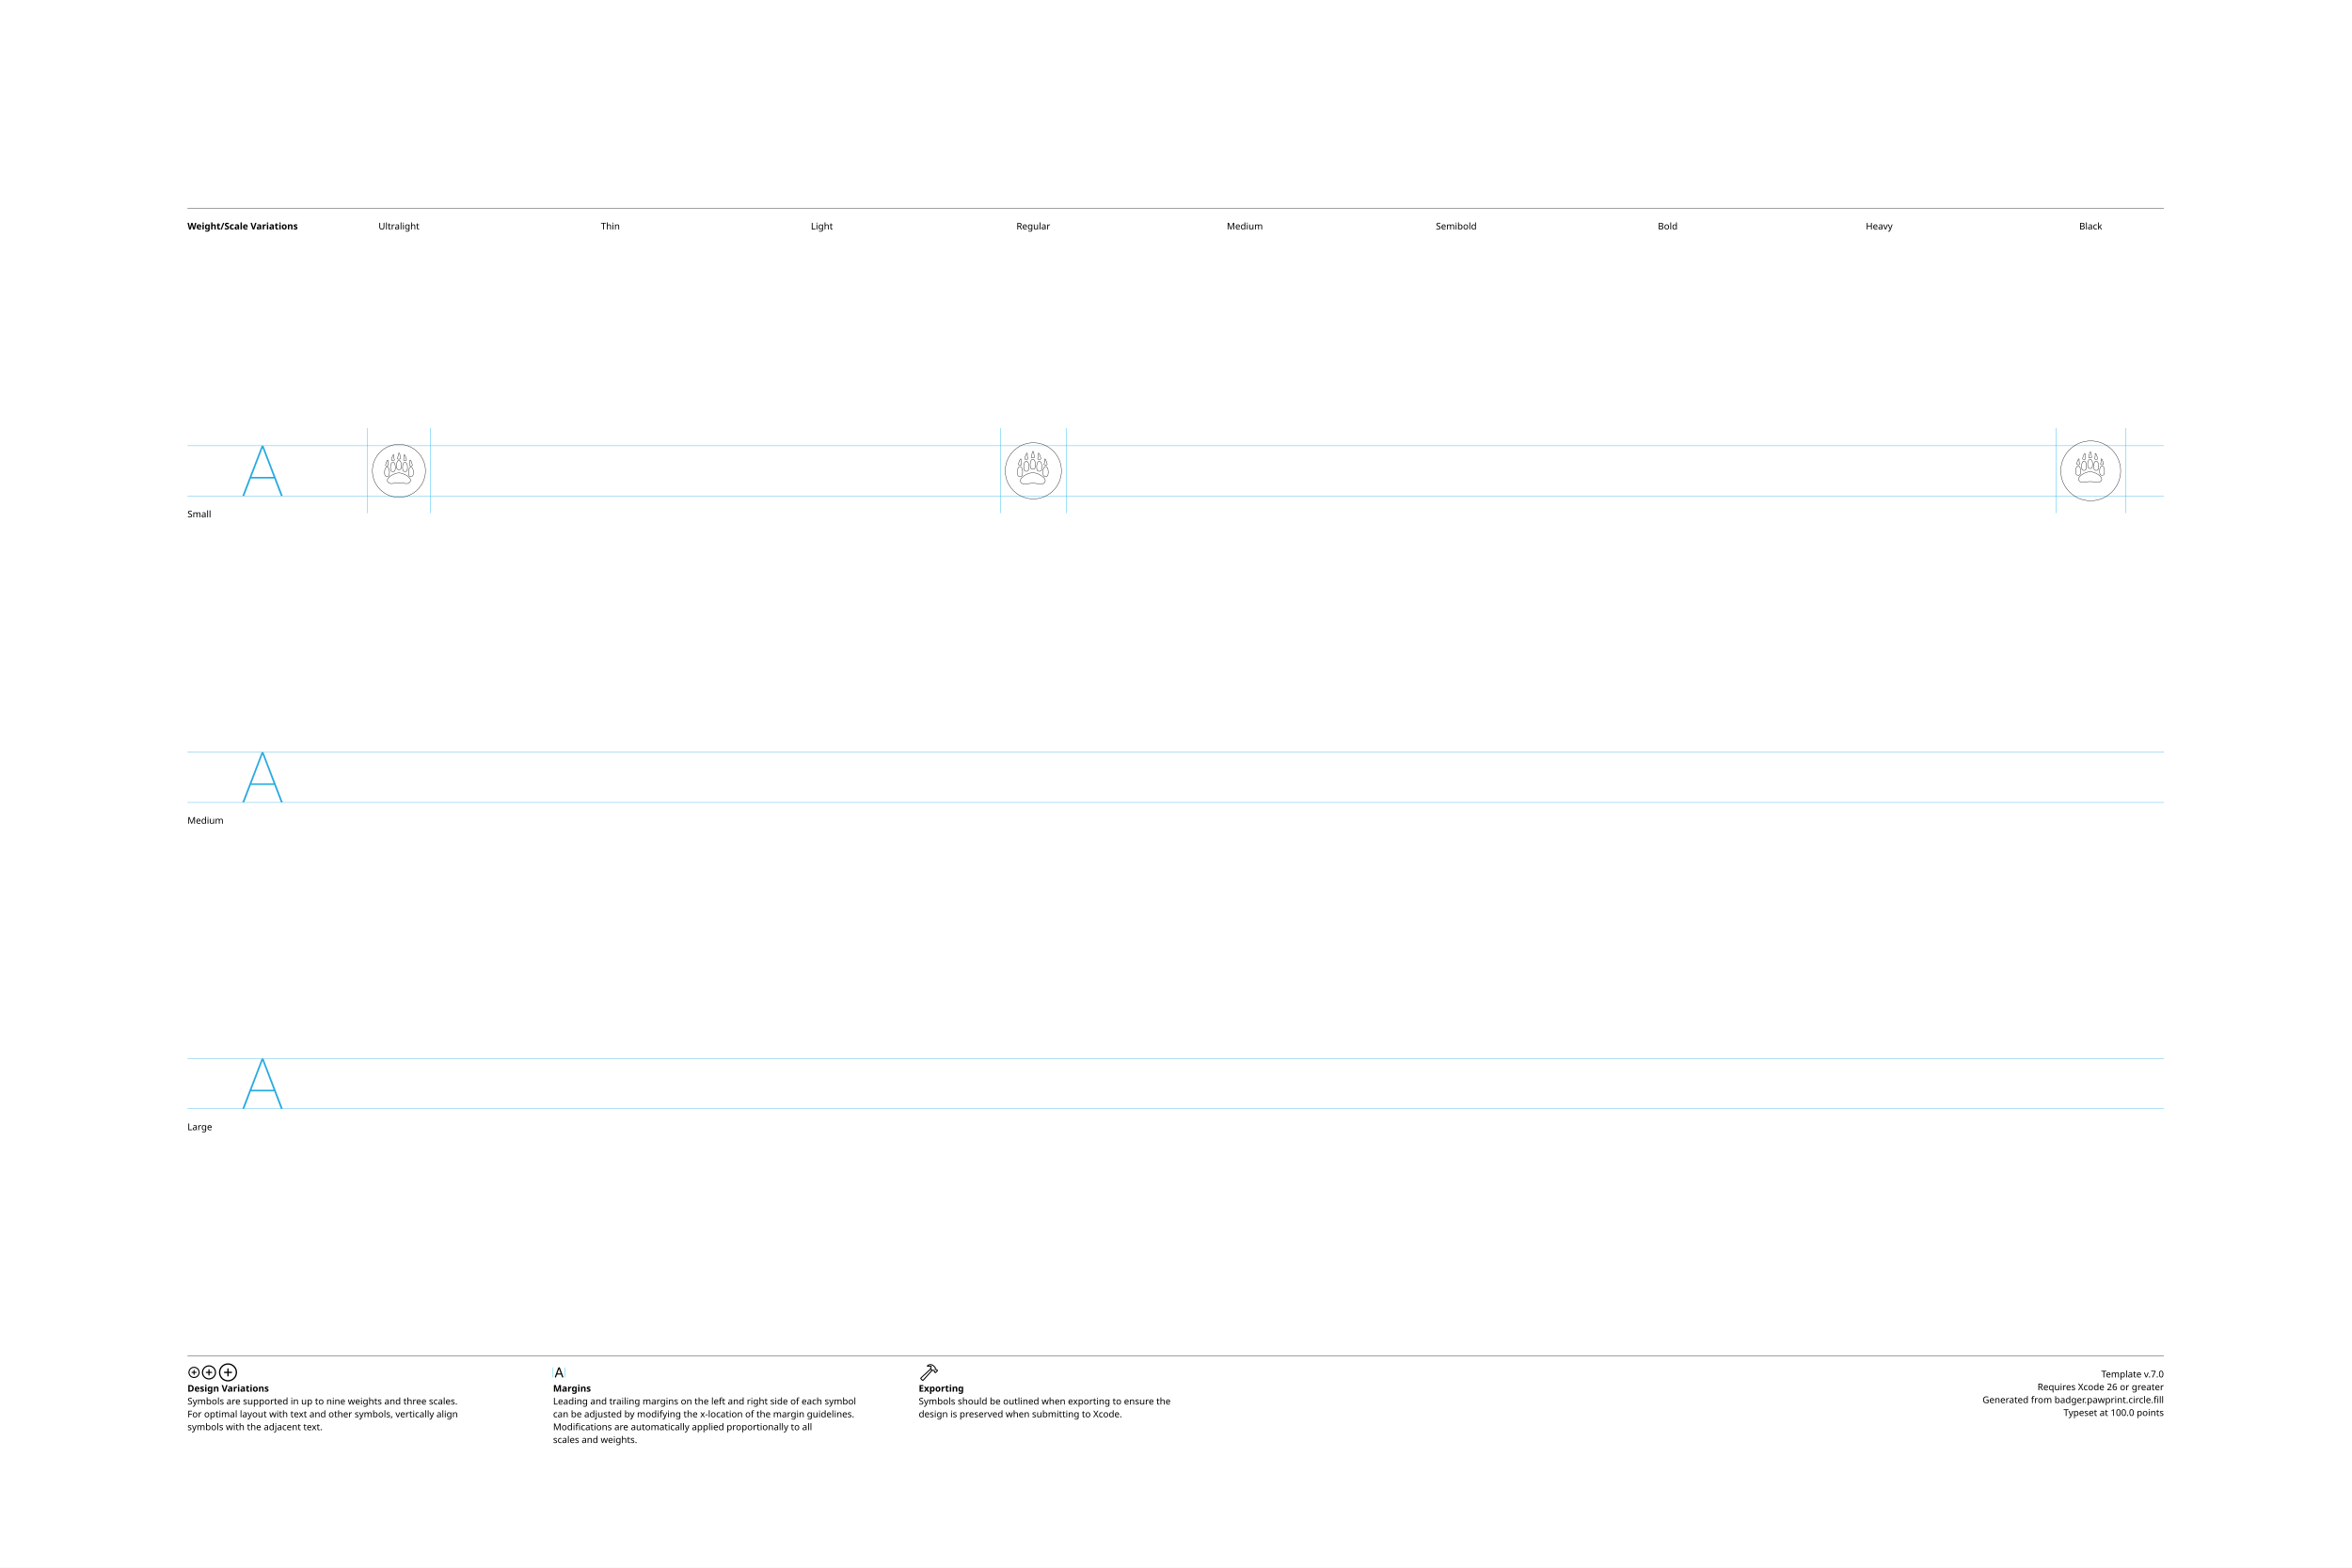
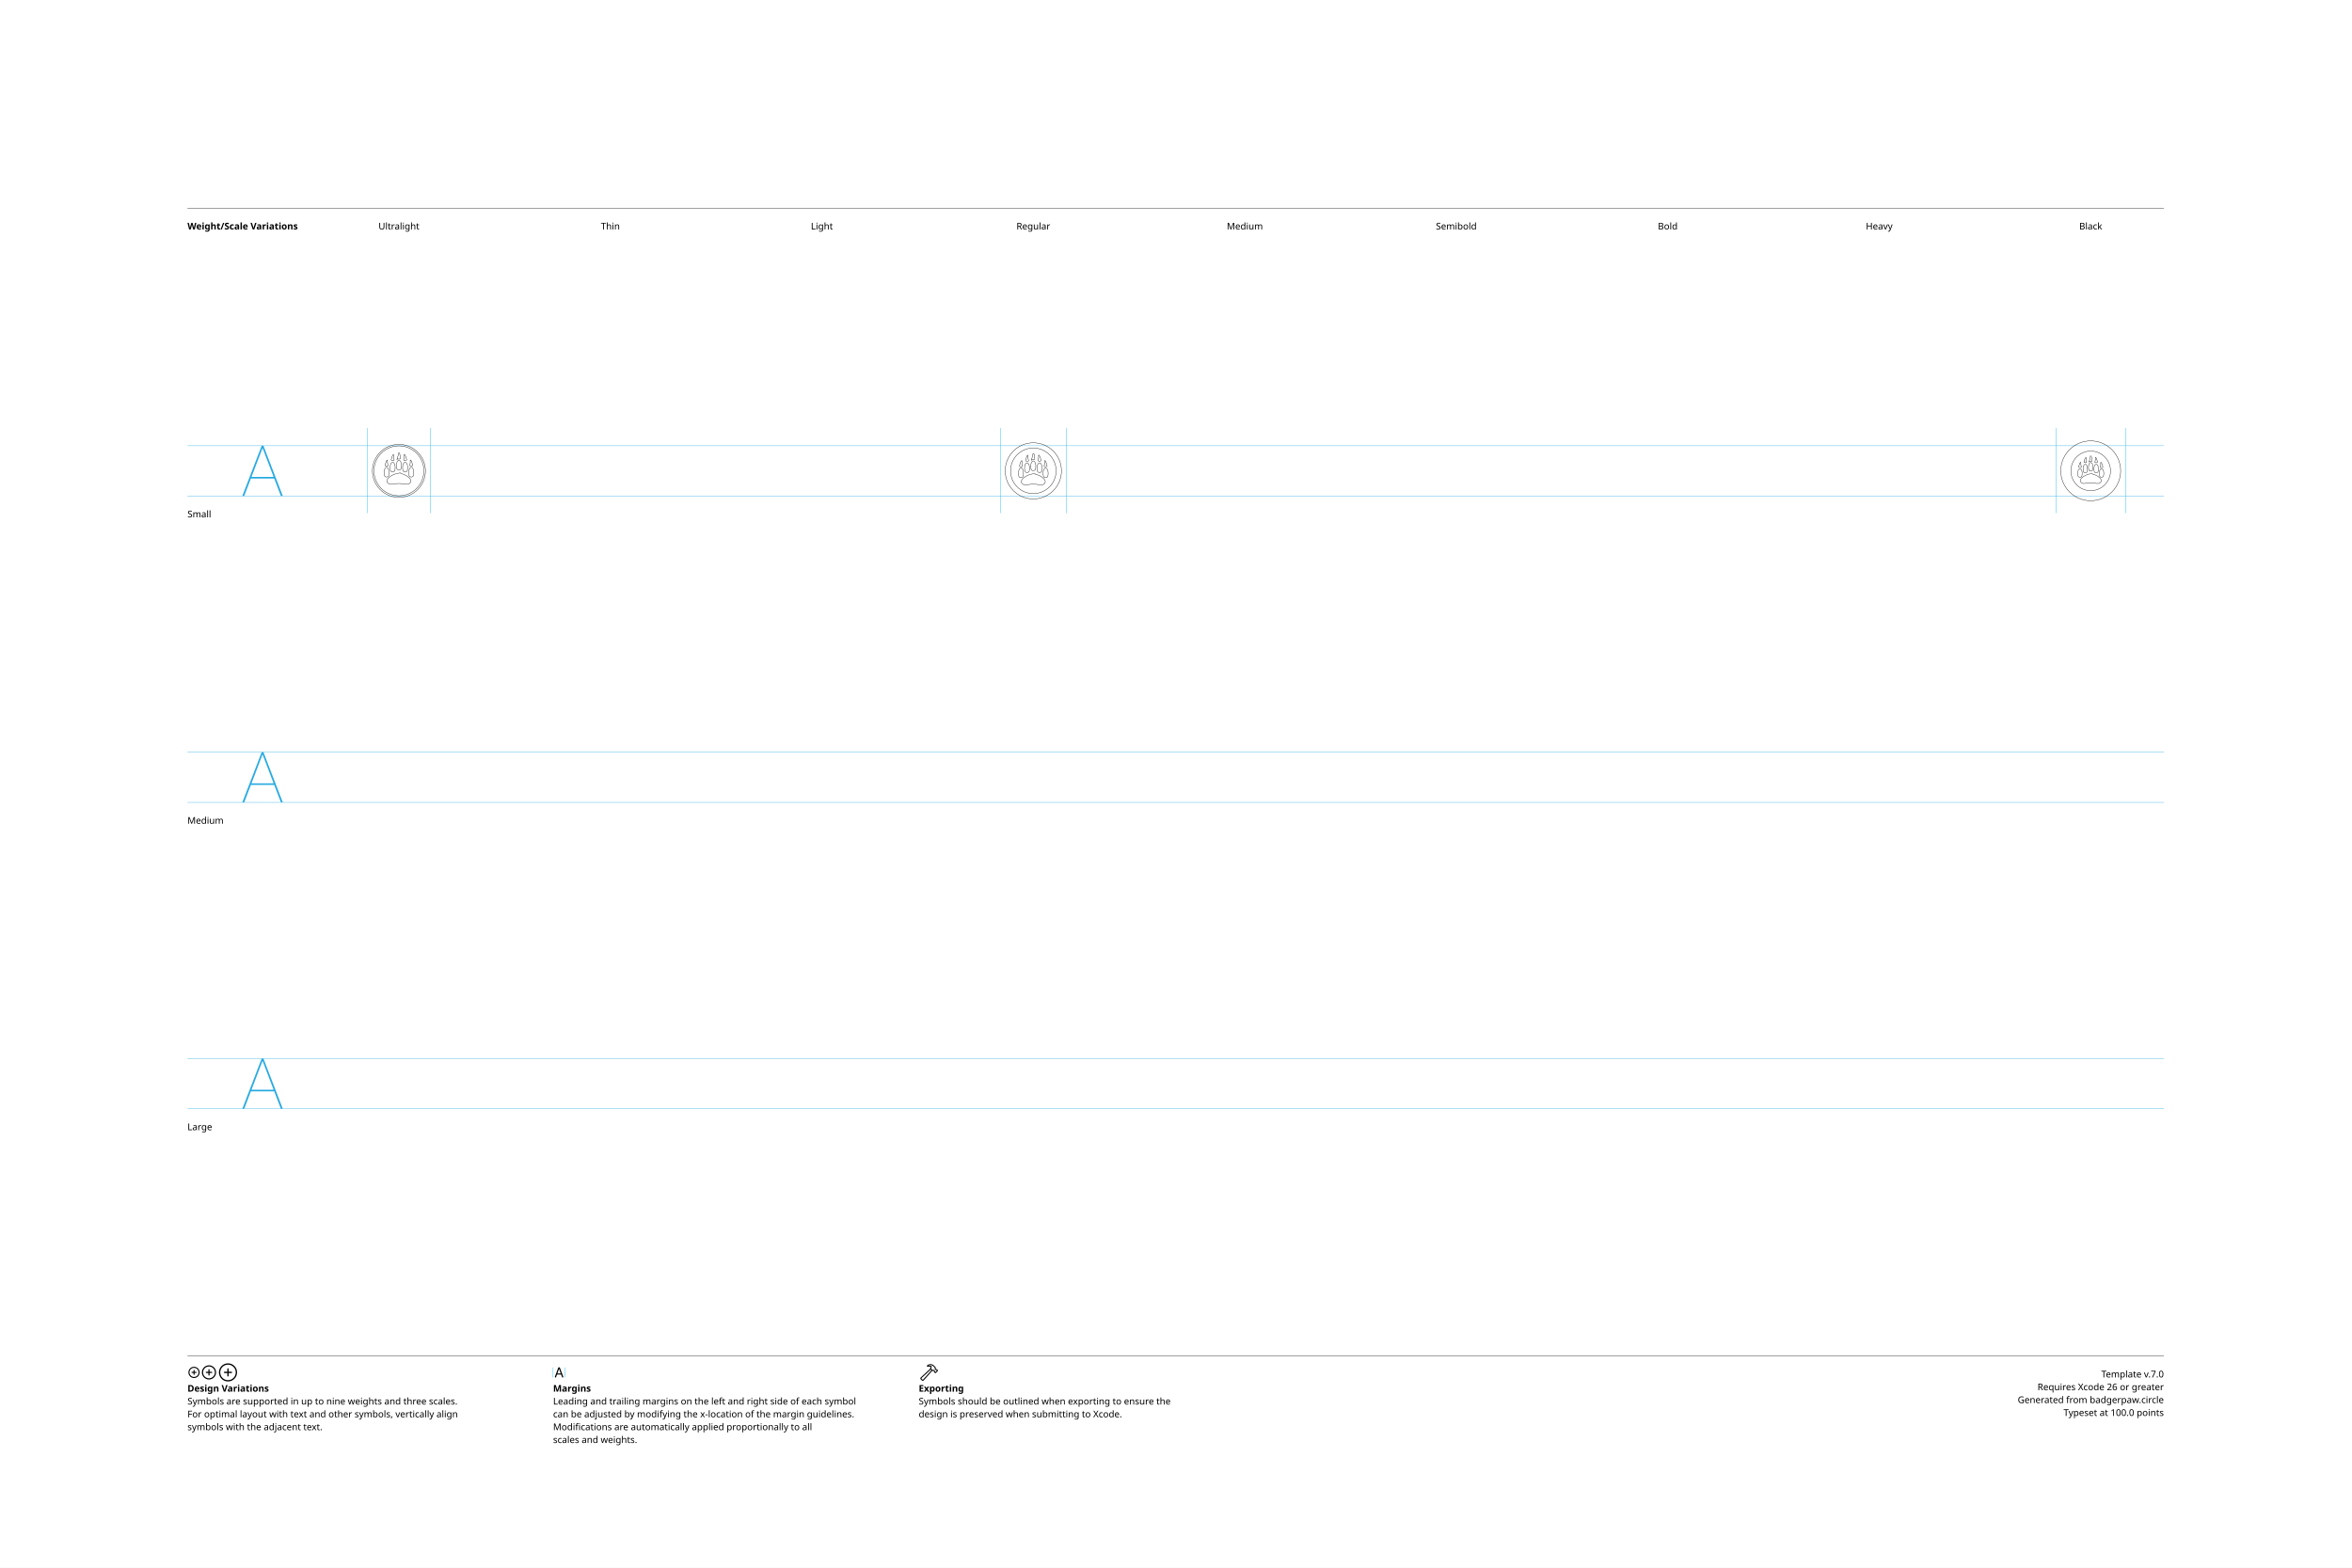
<svg xmlns="http://www.w3.org/2000/svg" version="1.1" viewBox="0 0 3300 2200">
  <style>.defaults {-sfsymbols-variable-value-mode:color;-sfsymbols-draw-reverses-motion-groups:true}

- .monochrome-0 {-sfsymbols-motion-group:0;-sfsymbols-layer-tags:-32d0ba160a33e8ba}
+ .monochrome-0 {-sfsymbols-motion-group:0;-sfsymbols-layer-tags:2daff1daed5bc13b}

- .multicolor-0:tintColor {-sfsymbols-motion-group:0;-sfsymbols-layer-tags:-32d0ba160a33e8ba}
+ .multicolor-0:tintColor {-sfsymbols-motion-group:0;-sfsymbols-layer-tags:2daff1daed5bc13b}

- .hierarchical-0:primary {-sfsymbols-motion-group:0;-sfsymbols-layer-tags:-32d0ba160a33e8ba}
+ .hierarchical-0:primary {-sfsymbols-motion-group:0;-sfsymbols-layer-tags:2daff1daed5bc13b}

.SFSymbolsPreviewWireframe {fill:none;opacity:1.0;stroke:black;stroke-width:0.5}
</style>
  <g id="Notes">
    <rect height="2200" id="artboard" style="fill:white;opacity:1" width="3300" x="0" y="0" />
    <line style="fill:none;stroke:black;opacity:1;stroke-width:0.5;" x1="263" x2="3036" y1="292" y2="292" />
    <text style="stroke:none;fill:black;font-family:sans-serif;font-size:13;font-weight:bold;" transform="matrix(1 0 0 1 263 322)">Weight/Scale Variations</text>
    <text style="stroke:none;fill:black;font-family:sans-serif;font-size:13;text-anchor:middle;" transform="matrix(1 0 0 1 559.711 322)">Ultralight</text>
    <text style="stroke:none;fill:black;font-family:sans-serif;font-size:13;text-anchor:middle;" transform="matrix(1 0 0 1 856.422 322)">Thin</text>
    <text style="stroke:none;fill:black;font-family:sans-serif;font-size:13;text-anchor:middle;" transform="matrix(1 0 0 1 1153.13 322)">Light</text>
    <text style="stroke:none;fill:black;font-family:sans-serif;font-size:13;text-anchor:middle;" transform="matrix(1 0 0 1 1449.84 322)">Regular</text>
    <text style="stroke:none;fill:black;font-family:sans-serif;font-size:13;text-anchor:middle;" transform="matrix(1 0 0 1 1746.56 322)">Medium</text>
    <text style="stroke:none;fill:black;font-family:sans-serif;font-size:13;text-anchor:middle;" transform="matrix(1 0 0 1 2043.27 322)">Semibold</text>
    <text style="stroke:none;fill:black;font-family:sans-serif;font-size:13;text-anchor:middle;" transform="matrix(1 0 0 1 2339.98 322)">Bold</text>
    <text style="stroke:none;fill:black;font-family:sans-serif;font-size:13;text-anchor:middle;" transform="matrix(1 0 0 1 2636.69 322)">Heavy</text>
    <text style="stroke:none;fill:black;font-family:sans-serif;font-size:13;text-anchor:middle;" transform="matrix(1 0 0 1 2933.4 322)">Black</text>
    <line style="fill:none;stroke:black;opacity:1;stroke-width:0.5;" x1="263" x2="3036" y1="1903" y2="1903" />
    <g transform="matrix(0.2 0 0 0.2 263 1933)">
      <path d="m46.24 4.15c21.777 0 39.453-17.627 39.453-39.404s-17.676-39.404-39.453-39.404c-21.729 0-39.404 17.627-39.404 39.404s17.676 39.404 39.404 39.404Zm0-7.422c-17.676 0-31.934-14.307-31.934-31.982s14.258-31.982 31.934-31.982 31.982 14.307 31.982 31.982-14.307 31.982-31.982 31.982Zm3.613-17.773v-28.467c0-2.246-1.465-3.76-3.711-3.76-2.148 0-3.613 1.514-3.613 3.76v28.467c0 2.197 1.465 3.711 3.613 3.711 2.246 0 3.711-1.514 3.711-3.711Zm-17.822-10.596h28.418c2.197 0 3.711-1.465 3.711-3.613 0-2.197-1.514-3.711-3.711-3.711h-28.418c-2.246 0-3.76 1.514-3.76 3.711 0 2.148 1.514 3.613 3.76 3.613Z" />
    </g>
    <g transform="matrix(0.2 0 0 0.2 281.506 1933)">
      <path d="m58.545 14.551c27.49 0 49.805-22.314 49.805-49.805s-22.314-49.805-49.805-49.805-49.805 22.314-49.805 49.805 22.314 49.805 49.805 49.805Zm0-8.301c-22.949 0-41.504-18.555-41.504-41.504s18.555-41.504 41.504-41.504 41.504 18.555 41.504 41.504-18.555 41.504-41.504 41.504Zm4.053-23.096v-36.914c0-2.49-1.709-4.199-4.15-4.199-2.393 0-4.053 1.709-4.053 4.199v36.914c0 2.441 1.66 4.15 4.053 4.15 2.441 0 4.15-1.66 4.15-4.15Zm-22.559-14.404h36.963c2.441 0 4.15-1.611 4.15-4.004 0-2.441-1.709-4.15-4.15-4.15h-36.963c-2.49 0-4.15 1.709-4.15 4.15 0 2.393 1.66 4.004 4.15 4.004Z" />
    </g>
    <g transform="matrix(0.2 0 0 0.2 304.924 1933)">
      <path d="m74.853 28.32c35.107 0 63.623-28.467 63.623-63.574s-28.516-63.623-63.623-63.623-63.574 28.516-63.574 63.623 28.467 63.574 63.574 63.574Zm0-9.082c-30.127 0-54.492-24.365-54.492-54.492s24.365-54.492 54.492-54.492 54.492 24.365 54.492 54.492-24.365 54.492-54.492 54.492Zm4.443-30.322v-48.486c0-2.734-1.855-4.639-4.541-4.639-2.588 0-4.443 1.904-4.443 4.639v48.486c0 2.686 1.855 4.59 4.443 4.59 2.686 0 4.541-1.855 4.541-4.59Zm-28.711-19.775h48.486c2.686 0 4.59-1.807 4.59-4.395 0-2.734-1.855-4.59-4.59-4.59h-48.486c-2.734 0-4.59 1.855-4.59 4.59 0 2.588 1.855 4.395 4.59 4.395Z" />
    </g>
    <text style="stroke:none;fill:black;font-family:sans-serif;font-size:13;font-weight:bold;" transform="matrix(1 0 0 1 263 1953)">Design Variations</text>
    <text style="stroke:none;fill:black;font-family:sans-serif;font-size:13;" transform="matrix(1 0 0 1 263 1971)">Symbols are supported in up to nine weights and three scales.</text>
    <text style="stroke:none;fill:black;font-family:sans-serif;font-size:13;" transform="matrix(1 0 0 1 263 1989)">For optimal layout with text and other symbols, vertically align</text>
    <text style="stroke:none;fill:black;font-family:sans-serif;font-size:13;" transform="matrix(1 0 0 1 263 2007)">symbols with the adjacent text.</text>
    <line style="fill:none;stroke:#00AEEF;stroke-width:0.5;opacity:1.0;" x1="776" x2="776" y1="1919" y2="1933" />
    <g transform="matrix(0.2 0 0 0.2 776 1933)">
      <path d="m16.553 0.781c2.588 0 3.857-0.977 4.785-3.711l20.557-57.52h0.244l20.605 57.52c0.928 2.734 2.197 3.711 4.736 3.711 2.588 0 4.248-1.562 4.248-4.004 0-0.83-0.146-1.611-0.537-2.637l-22.9-60.986c-1.123-2.979-3.125-4.492-6.25-4.492-3.027 0-5.078 1.465-6.152 4.443l-22.9 61.084c-0.391 1.025-0.537 1.807-0.537 2.637 0 2.441 1.562 3.955 4.102 3.955Zm10.205-20.947h30.664c2.002 0 3.662-1.66 3.662-3.662 0-2.051-1.66-3.662-3.662-3.662h-30.664c-2.002 0-3.662 1.611-3.662 3.662 0 2.002 1.66 3.662 3.662 3.662Z" />
    </g>
    <line style="fill:none;stroke:#00AEEF;stroke-width:0.5;opacity:1.0;" x1="792.836" x2="792.836" y1="1919" y2="1933" />
    <text style="stroke:none;fill:black;font-family:sans-serif;font-size:13;font-weight:bold;" transform="matrix(1 0 0 1 776 1953)">Margins</text>
    <text style="stroke:none;fill:black;font-family:sans-serif;font-size:13;" transform="matrix(1 0 0 1 776 1971)">Leading and trailing margins on the left and right side of each symbol</text>
    <text style="stroke:none;fill:black;font-family:sans-serif;font-size:13;" transform="matrix(1 0 0 1 776 1989)">can be adjusted by modifying the x-location of the margin guidelines.</text>
    <text style="stroke:none;fill:black;font-family:sans-serif;font-size:13;" transform="matrix(1 0 0 1 776 2007)">Modifications are automatically applied proportionally to all</text>
    <text style="stroke:none;fill:black;font-family:sans-serif;font-size:13;" transform="matrix(1 0 0 1 776 2025)">scales and weights.</text>
    <g transform="matrix(0.2 0 0 0.2 1289 1933)">
      <path d="m14.209 13.135 7.861 7.861c4.297 4.395 9.326 4.102 13.867-1.025l60.693-68.213-4.883-4.883-60.254 67.676c-1.807 1.953-3.467 2.441-5.811 0.098l-5.176-5.127c-2.295-2.295-1.807-3.955 0.195-5.811l67.481-62.158-4.883-4.834-68.066 62.598c-4.98 4.59-5.322 9.473-1.025 13.818Zm44.873-97.461c-2.051 2.002-2.246 4.883-1.074 6.787 1.123 1.807 3.467 3.027 6.592 2.246 5.859-1.66 12.598-2.393 18.896 0.928l-2.686 7.129c-1.611 4.004-0.732 6.885 1.709 9.424l10.254 10.303c2.344 2.393 4.541 2.441 7.08 1.953l4.443-0.732 2.588 2.539-0.195 2.246c-0.098 2.295 0.537 4.297 2.783 6.494l3.369 3.32c2.295 2.295 5.518 2.49 7.812 0.195l12.988-13.037c2.295-2.344 2.148-5.371-0.195-7.666l-3.418-3.418c-2.197-2.197-4.053-3.027-6.348-2.881l-2.344 0.244-2.441-2.441 1.025-4.688c0.635-2.734-0.244-4.98-2.881-7.617l-11.279-11.182c-12.94-12.842-35.596-11.035-46.68-0.146Zm7.08 2.051c8.789-6.396 25.977-5.664 33.691 1.953l12.305 12.207c1.025 1.025 1.221 1.807 0.928 3.32l-1.465 6.641 6.738 6.689 4.395-0.244c1.123-0.049 1.514 0.049 2.344 0.879l2.539 2.49-10.84 10.84-2.49-2.49c-0.83-0.879-0.977-1.221-0.928-2.393l0.293-4.346-6.689-6.738-6.836 1.172c-1.416 0.293-2.051 0.195-3.174-0.879l-8.936-8.887c-1.074-1.025-1.172-1.709-0.488-3.369l4.59-11.475c-6.104-6.348-17.041-7.52-25.586-4.59-0.684 0.244-0.928-0.391-0.391-0.781Z" />
    </g>
    <text style="stroke:none;fill:black;font-family:sans-serif;font-size:13;font-weight:bold;" transform="matrix(1 0 0 1 1289 1953)">Exporting</text>
    <text style="stroke:none;fill:black;font-family:sans-serif;font-size:13;" transform="matrix(1 0 0 1 1289 1971)">Symbols should be outlined when exporting to ensure the</text>
    <text style="stroke:none;fill:black;font-family:sans-serif;font-size:13;" transform="matrix(1 0 0 1 1289 1989)">design is preserved when submitting to Xcode.</text>
    <text id="template-version" style="stroke:none;fill:black;font-family:sans-serif;font-size:13;text-anchor:end;" transform="matrix(1 0 0 1 3036 1933)">Template v.7.0</text>
    <text style="stroke:none;fill:black;font-family:sans-serif;font-size:13;text-anchor:end;" transform="matrix(1 0 0 1 3036 1951)">Requires Xcode 26 or greater</text>
-     <text id="descriptive-name" style="stroke:none;fill:black;font-family:sans-serif;font-size:13;text-anchor:end;" transform="matrix(1 0 0 1 3036 1969)">Generated from badger.pawprint.circle.fill</text>
+     <text id="descriptive-name" style="stroke:none;fill:black;font-family:sans-serif;font-size:13;text-anchor:end;" transform="matrix(1 0 0 1 3036 1969)">Generated from badgerpaw.circle</text>
    <text style="stroke:none;fill:black;font-family:sans-serif;font-size:13;text-anchor:end;" transform="matrix(1 0 0 1 3036 1987)">Typeset at 100.0 points</text>
    <text style="stroke:none;fill:black;font-family:sans-serif;font-size:13;" transform="matrix(1 0 0 1 263 726)">Small</text>
    <text style="stroke:none;fill:black;font-family:sans-serif;font-size:13;" transform="matrix(1 0 0 1 263 1156)">Medium</text>
    <text style="stroke:none;fill:black;font-family:sans-serif;font-size:13;" transform="matrix(1 0 0 1 263 1586)">Large</text>
  </g>
  <g id="Guides">
    <g id="H-reference" style="fill:#27AAE1;stroke:none;" transform="matrix(1 0 0 1 339 696)">
      <path d="M0.994 0L3.638 0L29.328-67.132L30.03-67.132L30.03-70.459L28.123-70.459ZM11.688-24.48L46.981-24.48L46.231-26.729L12.438-26.729ZM55.12 0L57.764 0L30.638-70.459L29.433-70.459L29.433-67.132Z" />
    </g>
    <line id="Baseline-S" style="fill:none;stroke:#27AAE1;opacity:1;stroke-width:0.5;" x1="263" x2="3036" y1="696" y2="696" />
    <line id="Capline-S" style="fill:none;stroke:#27AAE1;opacity:1;stroke-width:0.5;" x1="263" x2="3036" y1="625.541" y2="625.541" />
    <g id="H-reference" style="fill:#27AAE1;stroke:none;" transform="matrix(1 0 0 1 339 1126)">
      <path d="M0.994 0L3.638 0L29.328-67.132L30.03-67.132L30.03-70.459L28.123-70.459ZM11.688-24.48L46.981-24.48L46.231-26.729L12.438-26.729ZM55.12 0L57.764 0L30.638-70.459L29.433-70.459L29.433-67.132Z" />
    </g>
    <line id="Baseline-M" style="fill:none;stroke:#27AAE1;opacity:1;stroke-width:0.5;" x1="263" x2="3036" y1="1126" y2="1126" />
    <line id="Capline-M" style="fill:none;stroke:#27AAE1;opacity:1;stroke-width:0.5;" x1="263" x2="3036" y1="1055.54" y2="1055.54" />
    <g id="H-reference" style="fill:#27AAE1;stroke:none;" transform="matrix(1 0 0 1 339 1556)">
      <path d="M0.994 0L3.638 0L29.328-67.132L30.03-67.132L30.03-70.459L28.123-70.459ZM11.688-24.48L46.981-24.48L46.231-26.729L12.438-26.729ZM55.12 0L57.764 0L30.638-70.459L29.433-70.459L29.433-67.132Z" />
    </g>
    <line id="Baseline-L" style="fill:none;stroke:#27AAE1;opacity:1;stroke-width:0.5;" x1="263" x2="3036" y1="1556" y2="1556" />
    <line id="Capline-L" style="fill:none;stroke:#27AAE1;opacity:1;stroke-width:0.5;" x1="263" x2="3036" y1="1485.54" y2="1485.54" />
-     <line id="right-margin-Black-S" style="fill:none;stroke:#00AEEF;stroke-width:0.5;opacity:1.0;" x1="2982.23" x2="2982.23" y1="600.785" y2="720.121" />
-     <line id="left-margin-Black-S" style="fill:none;stroke:#00AEEF;stroke-width:0.5;opacity:1.0;" x1="2884.57" x2="2884.57" y1="600.785" y2="720.121" />
-     <line id="right-margin-Regular-S" style="fill:none;stroke:#00AEEF;stroke-width:0.5;opacity:1.0;" x1="1496.11" x2="1496.11" y1="600.785" y2="720.121" />
-     <line id="left-margin-Regular-S" style="fill:none;stroke:#00AEEF;stroke-width:0.5;opacity:1.0;" x1="1403.58" x2="1403.58" y1="600.785" y2="720.121" />
-     <line id="right-margin-Ultralight-S" style="fill:none;stroke:#00AEEF;stroke-width:0.5;opacity:1.0;" x1="603.773" x2="603.773" y1="600.785" y2="720.121" />
-     <line id="left-margin-Ultralight-S" style="fill:none;stroke:#00AEEF;stroke-width:0.5;opacity:1.0;" x1="515.649" x2="515.649" y1="600.785" y2="720.121" />
+     <line id="right-margin-Black-S" style="fill:none;stroke:#00AEEF;stroke-width:0.5;opacity:1.0;" x1="2982.2" x2="2982.2" y1="600.785" y2="720.121" />
+     <line id="left-margin-Black-S" style="fill:none;stroke:#00AEEF;stroke-width:0.5;opacity:1.0;" x1="2884.6" x2="2884.6" y1="600.785" y2="720.121" />
+     <line id="right-margin-Regular-S" style="fill:none;stroke:#00AEEF;stroke-width:0.5;opacity:1.0;" x1="1496.09" x2="1496.09" y1="600.785" y2="720.121" />
+     <line id="left-margin-Regular-S" style="fill:none;stroke:#00AEEF;stroke-width:0.5;opacity:1.0;" x1="1403.59" x2="1403.59" y1="600.785" y2="720.121" />
+     <line id="right-margin-Ultralight-S" style="fill:none;stroke:#00AEEF;stroke-width:0.5;opacity:1.0;" x1="603.811" x2="603.811" y1="600.785" y2="720.121" />
+     <line id="left-margin-Ultralight-S" style="fill:none;stroke:#00AEEF;stroke-width:0.5;opacity:1.0;" x1="515.611" x2="515.611" y1="600.785" y2="720.121" />
  </g>
  <g id="Symbols">
-     <g id="Black-S" transform="matrix(1 0 0 1 2884.57 696)">
-       <path class="monochrome-0 multicolor-0:tintColor hierarchical-0:primary SFSymbolsPreviewWireframe" d="M48.828 6.738C72.022 6.738 90.82-12.06 90.82-35.254C90.82-58.447 72.022-77.246 48.828-77.246C25.635-77.246 6.836-58.447 6.836-35.254C6.836-12.06 25.635 6.738 48.828 6.738ZM47.998-33.983C48.877-33.983 49.756-33.892 50.621-33.71C58.965-31.953 69.139-24.379 61.777-19.788C60.877-19.238 59.806-19.047 58.643-19.047C56.055-19.047 53.017-19.997 50.421-20.067C49.608-20.14 48.801-20.18 47.998-20.194C47.195-20.18 46.389-20.14 45.575-20.067C42.979-19.997 39.941-19.047 37.353-19.047C36.191-19.047 35.119-19.238 34.219-19.788C26.857-24.379 37.031-31.953 45.375-33.71C46.24-33.892 47.119-33.983 47.998-33.983L47.998-33.983ZM32.325-52.102C33.23-52.102 31.707-50.056 33.327-44.734C33.081-43.932 32.526-43.932 31.27-43.932C29.906-43.932 29.368-43.932 29.156-44.957C29.628-47.379 31.206-51.93 32.185-52.089C32.237-52.098 32.284-52.102 32.325-52.102L32.325-52.102ZM48.183-61.911C49.368-61.911 48.883-60.319 50.07-54.825C50.104-54.665 50.104-54.496 50.068-54.336C49.847-53.373 49.303-53.372 47.967-53.372C46.887-53.372 46.325-53.372 46.032-53.882C45.881-54.146 45.864-54.467 45.96-54.755C47.673-59.902 46.995-61.911 48.183-61.911L48.183-61.911ZM39.508-49.056C41.391-49.056 42.918-46.101 42.918-42.456C42.918-38.81 42.918-35.855 39.508-35.855C36.098-35.855 36.098-38.81 36.098-42.456C36.098-46.101 37.625-49.056 39.508-49.056L39.508-49.056ZM47.998-51.718C49.881-51.718 51.408-48.763 51.408-45.117C51.408-41.472 51.408-38.517 47.998-38.517C44.588-38.517 44.588-41.472 44.588-45.117C44.588-48.763 46.115-51.718 47.998-51.718L47.998-51.718ZM31.241-42.157C33.125-42.157 34.651-39.202 34.651-35.556C34.651-31.911 34.651-28.956 31.241-28.956C27.831-28.956 27.831-31.911 27.831-35.556C27.831-39.202 29.358-42.157 31.241-42.157L31.241-42.157ZM56.488-49.056C58.371-49.056 59.898-46.101 59.898-42.456C59.898-38.81 59.898-35.855 56.488-35.855C53.078-35.855 53.078-38.81 53.078-42.456C53.078-46.101 54.605-49.056 56.488-49.056L56.488-49.056ZM64.755-42.157C66.638-42.157 68.165-39.202 68.165-35.556C68.165-31.911 68.165-28.956 64.755-28.956C61.345-28.956 61.345-31.911 61.345-35.556C61.345-39.202 62.871-42.157 64.755-42.157L64.755-42.157ZM40.592-59.602C41.497-59.602 39.974-57.556 41.593-52.234C41.348-51.432 40.793-51.432 39.536-51.432C38.172-51.432 37.635-51.432 37.422-52.457C37.895-54.879 39.473-59.43 40.452-59.589C40.504-59.598 40.551-59.602 40.592-59.602L40.592-59.602ZM55.404-59.602C55.445-59.602 55.492-59.598 55.544-59.589C56.523-59.43 58.101-54.879 58.574-52.457C58.361-51.432 57.824-51.432 56.46-51.432C55.203-51.432 54.648-51.432 54.403-52.234C56.022-57.556 54.499-59.602 55.404-59.602L55.404-59.602ZM63.671-52.102C63.712-52.102 63.759-52.098 63.811-52.089C64.79-51.93 66.368-47.379 66.84-44.957C66.628-43.932 66.091-43.932 64.727-43.932C63.47-43.932 62.915-43.932 62.669-44.734C64.289-50.056 62.766-52.102 63.671-52.102L63.671-52.102Z" />
+     <g id="Black-S" transform="matrix(1 0 0 1 2884.6 696)">
+       <path class="monochrome-0 multicolor-0:tintColor hierarchical-0:primary SFSymbolsPreviewWireframe" d="M48.8 6.7C72 6.7 90.8-12.1 90.8-35.3C90.8-58.5 72-77.3 48.8-77.3C25.6-77.3 6.8-58.5 6.8-35.3C6.8-12.1 25.6 6.7 48.8 6.7ZM48.8-7.4C33.4-7.4 21-19.9 21-35.2C21-50.5 33.5-63 48.8-63C64.1-63 76.6-50.5 76.6-35.2C76.6-19.9 64.1-7.4 48.8-7.4ZM61.3-18.1C58.7-16.5 54.4-18.3 51.1-18.4C50.4-18.4 49.6-18.5 48.9-18.5C48.2-18.5 47.4-18.5 46.7-18.4C43.3-18.4 39.1-16.5 36.5-18.1C29.9-22.2 39-29.1 46.6-30.7C54.2-32.3 49.8-31 51.3-30.7C58.8-29.1 68-22.3 61.4-18.1ZM34.6-47.3C33.7-47.2 32.3-43.1 31.9-40.9C32.1-40 32.6-40 33.8-40C35-40 35.4-40 35.7-40.7C34.2-45.7 35.7-47.5 34.7-47.3ZM50.7-49.3C50.7-49.4 50.7-49.6 50.7-49.7C49.6-54.7 50.1-56.1 49-56.1C47.9-56.1 48.5-54.3 47-49.6C45.5-44.9 47-49.1 47-48.8C47.3-48.3 47.8-48.3 48.7-48.3C49.6-48.3 50.4-48.3 50.6-49.2ZM41.2-44.5C39.5-44.5 38.1-41.8 38.1-38.5C38.1-35.2 38.1-32.5 41.2-32.5C44.3-32.5 44.3-35.2 44.3-38.5C44.3-41.8 42.9-44.5 41.2-44.5ZM48.8-46.9C47.1-46.9 45.7-44.2 45.7-40.9C45.7-37.6 45.7-34.9 48.8-34.9C51.9-34.9 51.9-37.6 51.9-40.9C51.9-44.2 50.5-46.9 48.8-46.9ZM33.7-38.3C32-38.3 30.6-35.6 30.6-32.3C30.6-29 30.6-26.3 33.7-26.3C36.8-26.3 36.8-29 36.8-32.3C36.8-35.6 35.4-38.3 33.7-38.3ZM56.5-44.5C54.8-44.5 53.4-41.8 53.4-38.5C53.4-35.2 53.4-32.5 56.5-32.5C59.6-32.5 59.6-35.2 59.6-38.5C59.6-41.8 58.2-44.5 56.5-44.5ZM64-38.3C62.3-38.3 60.9-35.6 60.9-32.3C60.9-29 60.9-26.3 64-26.3C67.1-26.3 67.1-29 67.1-32.3C67.1-35.6 65.7-38.3 64-38.3ZM42-54C41.1-53.9 39.7-49.8 39.3-47.6C39.5-46.7 40-46.7 41.2-46.7C42.4-46.7 42.8-46.7 43.1-47.4C41.6-52.4 43.1-54.2 42.1-54ZM54.6-47.4C54.8-46.7 55.3-46.7 56.5-46.7C57.7-46.7 58.2-46.7 58.4-47.6C58-49.8 56.6-53.9 55.7-54C54.6-54.2 56.2-52.4 54.7-47.4ZM62.1-40.6C62.3-39.9 62.8-39.9 64-39.9C65.2-39.9 65.7-39.9 65.9-40.8C65.5-43 64.1-47.1 63.2-47.2C62.1-47.4 63.7-45.6 62.2-40.6Z" />
    </g>
-     <g id="Regular-S" transform="matrix(1 0 0 1 1403.58 696)">
-       <path class="monochrome-0 multicolor-0:tintColor hierarchical-0:primary SFSymbolsPreviewWireframe" d="M46.24 4.15C68.018 4.15 85.694-13.525 85.694-35.254C85.694-56.982 68.018-74.658 46.24-74.658C24.512-74.658 6.836-56.982 6.836-35.254C6.836-13.525 24.512 4.15 46.24 4.15ZM45.508-32.614C46.45-32.614 47.394-32.517 48.321-32.322C57.271-30.437 68.184-22.312 60.287-17.388C59.322-16.798 58.173-16.593 56.925-16.593C54.15-16.593 50.89-17.612 48.106-17.688C47.234-17.766 46.369-17.809 45.508-17.823C44.646-17.809 43.781-17.766 42.909-17.688C40.124-17.612 36.865-16.593 34.09-16.593C32.843-16.593 31.693-16.799 30.728-17.388C22.831-22.312 33.744-30.437 42.694-32.322C43.621-32.517 44.565-32.614 45.508-32.614L45.508-32.614ZM28.697-52.049C29.667-52.049 28.034-49.854 29.771-44.146C29.508-43.286 28.912-43.285 27.564-43.285C26.101-43.285 25.524-43.286 25.297-44.385C25.804-46.983 27.496-51.865 28.546-52.035C28.602-52.044 28.652-52.049 28.697-52.049L28.697-52.049ZM45.706-62.57C46.977-62.57 46.457-60.862 47.73-54.97C47.767-54.797 47.767-54.617 47.727-54.445C47.49-53.412 46.908-53.411 45.474-53.411C44.315-53.411 43.712-53.411 43.399-53.958C43.237-54.241 43.219-54.585 43.322-54.894C45.159-60.415 44.432-62.57 45.706-62.57L45.706-62.57ZM36.401-48.782C38.421-48.782 40.059-45.612 40.059-41.702C40.059-37.792 40.059-34.622 36.401-34.622C32.743-34.622 32.743-37.792 32.743-41.702C32.743-45.612 34.381-48.782 36.401-48.782L36.401-48.782ZM45.508-51.636C47.528-51.636 49.165-48.467 49.165-44.557C49.165-40.647 49.165-37.477 45.508-37.477C41.85-37.477 41.85-40.647 41.85-44.557C41.85-48.467 43.487-51.636 45.508-51.636L45.508-51.636ZM27.534-41.381C29.554-41.381 31.192-38.212 31.192-34.302C31.192-30.392 31.192-27.222 27.534-27.222C23.876-27.222 23.876-30.392 23.876-34.302C23.876-38.212 25.514-41.381 27.534-41.381L27.534-41.381ZM54.614-48.782C56.634-48.782 58.272-45.612 58.272-41.702C58.272-37.792 58.272-34.622 54.614-34.622C50.956-34.622 50.956-37.792 50.956-41.702C50.956-45.612 52.594-48.782 54.614-48.782L54.614-48.782ZM63.481-41.381C65.501-41.381 67.139-38.212 67.139-34.302C67.139-30.392 67.139-27.222 63.481-27.222C59.824-27.222 59.824-30.392 59.824-34.302C59.824-38.212 61.461-41.381 63.481-41.381L63.481-41.381ZM37.564-60.094C38.534-60.094 36.901-57.898 38.638-52.19C38.375-51.33 37.779-51.33 36.431-51.33C34.968-51.33 34.391-51.33 34.164-52.43C34.671-55.028 36.363-59.909 37.413-60.08C37.469-60.089 37.519-60.094 37.564-60.094L37.564-60.094ZM53.451-60.094C53.496-60.094 53.546-60.089 53.602-60.08C54.652-59.909 56.344-55.028 56.851-52.43C56.623-51.33 56.047-51.33 54.584-51.33C53.236-51.33 52.64-51.33 52.377-52.19C54.114-57.898 52.481-60.093 53.451-60.094L53.451-60.094ZM62.318-52.049C62.363-52.049 62.413-52.044 62.469-52.035C63.519-51.865 65.211-46.983 65.718-44.385C65.49-43.286 64.914-43.285 63.451-43.285C62.103-43.285 61.507-43.286 61.244-44.146C62.981-49.854 61.348-52.049 62.318-52.049L62.318-52.049Z" />
+     <g id="Regular-S" transform="matrix(1 0 0 1 1403.59 696)">
+       <path class="monochrome-0 multicolor-0:tintColor hierarchical-0:primary SFSymbolsPreviewWireframe" d="M46.2 4.2C68 4.2 85.7-13.4 85.7-35.2C85.7-57 68-74.6 46.2-74.6C24.4-74.6 6.8-57 6.8-35.2C6.8-13.4 24.5 4.2 46.2 4.2ZM46.2-3.3C28.5-3.3 14.3-17.6 14.3-35.3C14.3-53 28.6-67.3 46.2-67.3C63.8-67.3 78.2-53 78.2-35.3C78.2-17.6 63.9-3.3 46.2-3.3ZM60.4-16.2C57.4-14.4 52.6-16.4 48.7-16.5C47.9-16.5 47-16.6 46.2-16.6C45.4-16.6 44.5-16.6 43.7-16.5C39.8-16.4 35-14.4 32-16.2C24.4-20.9 34.9-28.8 43.5-30.6C52.1-32.4 47.1-31 48.9-30.6C57.5-28.8 68-21 60.4-16.2ZM29.9-49.6C28.9-49.4 27.3-44.7 26.8-42.2C27-41.1 27.6-41.1 29-41.1C30.4-41.1 30.9-41.1 31.1-41.9C29.3-47.7 31.1-49.7 29.9-49.5ZM48.3-51.9C48.3-52.1 48.3-52.2 48.3-52.4C47.1-58.1 47.6-59.7 46.4-59.7C45.2-59.7 45.9-57.6 44.1-52.3C42.3-47 44.1-51.7 44.1-51.4C44.4-50.9 45-50.9 46.1-50.9C47.2-50.9 48-50.9 48.3-51.9ZM37.4-46.5C35.5-46.5 33.9-43.4 33.9-39.7C33.9-36 33.9-32.9 37.4-32.9C40.9-32.9 40.9-36 40.9-39.7C40.9-43.4 39.3-46.5 37.4-46.5ZM46.2-49.2C44.3-49.2 42.7-46.1 42.7-42.4C42.7-38.7 42.7-35.6 46.2-35.6C49.7-35.6 49.7-38.7 49.7-42.4C49.7-46.1 48.1-49.2 46.2-49.2ZM28.9-39.3C27-39.3 25.4-36.2 25.4-32.5C25.4-28.8 25.4-25.7 28.9-25.7C32.4-25.7 32.4-28.8 32.4-32.5C32.4-36.2 30.8-39.3 28.9-39.3ZM55-46.5C53.1-46.5 51.5-43.4 51.5-39.7C51.5-36 51.5-32.9 55-32.9C58.5-32.9 58.5-36 58.5-39.7C58.5-43.4 56.9-46.5 55-46.5ZM63.5-39.3C61.6-39.3 60-36.2 60-32.5C60-28.8 60-25.7 63.5-25.7C67-25.7 67-28.8 67-32.5C67-36.2 65.4-39.3 63.5-39.3ZM38.4-57.3C37.4-57.1 35.8-52.4 35.3-49.9C35.5-48.8 36.1-48.8 37.5-48.8C38.9-48.8 39.4-48.8 39.6-49.6C37.8-55.4 39.6-57.4 38.4-57.2ZM52.8-49.7C53.1-48.9 53.6-48.9 54.9-48.9C56.2-48.9 56.9-48.9 57.1-50C56.6-52.5 55-57.2 54-57.4C52.8-57.6 54.6-55.6 52.8-49.8ZM61.3-42C61.6-41.2 62.1-41.2 63.4-41.2C64.7-41.2 65.4-41.2 65.6-42.3C65.1-44.8 63.5-49.5 62.5-49.7C61.3-49.9 63.1-47.9 61.3-42.1Z" />
    </g>
-     <g id="Ultralight-S" transform="matrix(1 0 0 1 515.649 696)">
-       <path class="monochrome-0 multicolor-0:tintColor hierarchical-0:primary SFSymbolsPreviewWireframe" d="M44.061 1.971C64.521 1.971 81.289-14.797 81.289-35.254C81.289-55.711 64.521-72.478 44.061-72.478C23.604-72.478 6.836-55.711 6.836-35.254C6.836-14.797 23.604 1.971 44.061 1.971ZM44.128-32.321C45.007-32.321 45.886-32.23 46.75-32.048C55.095-30.291 65.269-22.716 57.907-18.125C57.007-17.576 55.935-17.384 54.773-17.384C52.185-17.384 49.146-18.334 46.55-18.404C45.737-18.477 44.931-18.518 44.128-18.531C43.325-18.518 42.518-18.477 41.705-18.404C39.109-18.334 36.071-17.384 33.483-17.384C32.32-17.384 31.248-17.576 30.349-18.125C22.986-22.716 33.16-30.291 41.505-32.048C42.369-32.23 43.248-32.321 44.128-32.321L44.128-32.321ZM28.455-50.44C29.36-50.44 27.837-48.393 29.456-43.071C29.211-42.27 28.656-42.269 27.399-42.269C26.035-42.269 25.497-42.27 25.285-43.294C25.758-45.717 27.336-50.268 28.315-50.427C28.367-50.435 28.414-50.44 28.455-50.44L28.455-50.44ZM44.312-60.248C45.498-60.248 45.013-58.656 46.199-53.163C46.234-53.002 46.234-52.834 46.197-52.674C45.976-51.71 45.433-51.71 44.097-51.71C43.016-51.71 42.454-51.71 42.162-52.22C42.011-52.483 41.994-52.804 42.09-53.092C43.803-58.239 43.125-60.248 44.312-60.248L44.312-60.248ZM35.638-47.394C37.521-47.394 39.047-44.438 39.047-40.793C39.047-37.148 39.047-34.192 35.638-34.192C32.228-34.192 32.228-37.148 32.228-40.793C32.228-44.438 33.754-47.394 35.638-47.394L35.638-47.394ZM44.128-50.055C46.011-50.055 47.538-47.1 47.538-43.455C47.538-39.809 47.538-36.854 44.128-36.854C40.718-36.854 40.718-39.809 40.718-43.455C40.718-47.1 42.244-50.055 44.128-50.055L44.128-50.055ZM27.371-40.494C29.254-40.494 30.781-37.539 30.781-33.894C30.781-30.248 30.781-27.293 27.371-27.293C23.961-27.293 23.961-30.248 23.961-33.894C23.961-37.539 25.488-40.494 27.371-40.494L27.371-40.494ZM52.618-47.394C54.501-47.394 56.028-44.438 56.028-40.793C56.028-37.148 56.028-34.192 52.618-34.192C49.208-34.192 49.208-37.148 49.208-40.793C49.208-44.438 50.734-47.394 52.618-47.394L52.618-47.394ZM60.884-40.494C62.768-40.494 64.294-37.539 64.294-33.894C64.294-30.248 64.294-27.293 60.884-27.293C57.474-27.293 57.474-30.248 57.474-33.894C57.474-37.539 59.001-40.494 60.884-40.494L60.884-40.494ZM36.722-57.94C37.627-57.94 36.103-55.893 37.723-50.571C37.478-49.77 36.922-49.769 35.666-49.769C34.302-49.769 33.764-49.77 33.552-50.794C34.025-53.217 35.602-57.768 36.581-57.927C36.634-57.935 36.68-57.94 36.722-57.94L36.722-57.94ZM51.534-57.94C51.575-57.94 51.621-57.935 51.674-57.927C52.653-57.768 54.231-53.217 54.703-50.794C54.491-49.77 53.953-49.769 52.59-49.769C51.333-49.769 50.778-49.77 50.532-50.571C52.152-55.893 50.629-57.939 51.534-57.94L51.534-57.94ZM59.8-50.44C59.842-50.44 59.888-50.435 59.94-50.427C60.92-50.268 62.497-45.717 62.97-43.294C62.758-42.27 62.22-42.269 60.856-42.269C59.599-42.269 59.044-42.27 58.799-43.071C60.419-48.393 58.895-50.439 59.8-50.44L59.8-50.44Z" />
+     <g id="Ultralight-S" transform="matrix(1 0 0 1 515.611 696)">
+       <path class="monochrome-0 multicolor-0:tintColor hierarchical-0:primary SFSymbolsPreviewWireframe" d="M44.1 2C64.7 2 81.3-14.7 81.3-35.2C81.3-55.7 64.6-72.4 44.1-72.4C23.6-72.4 6.9-55.7 6.9-35.2C6.9-14.7 23.6 2 44.1 2ZM44.1-0.3C24.7-0.3 9.1-15.9 9.1-35.3C9.1-54.7 24.8-70.3 44.1-70.3C63.4-70.3 79.1-54.7 79.1-35.3C79.1-15.9 63.5-0.3 44.1-0.3ZM58.3-17.1C55.3-15.3 50.5-17.3 46.6-17.4C45.8-17.4 44.9-17.5 44.1-17.5C43.3-17.5 42.4-17.5 41.6-17.4C37.7-17.3 32.9-15.3 29.9-17.1C22.3-21.8 32.8-29.7 41.4-31.5C50-33.3 45-31.9 46.8-31.5C55.4-29.7 65.9-21.9 58.3-17.1ZM27.7-50.4C26.7-50.2 25.1-45.5 24.6-43C24.8-41.9 25.4-41.9 26.8-41.9C28.2-41.9 28.7-41.9 28.9-42.7C27.1-48.5 28.9-50.5 27.7-50.3ZM46.2-52.8C46.2-53 46.2-53.1 46.2-53.3C45-59 45.5-60.6 44.3-60.6C43.1-60.6 43.8-58.5 42-53.2C40.2-47.9 42-52.6 42-52.3C42.3-51.8 42.9-51.8 44-51.8C45.1-51.8 45.9-51.8 46.2-52.8ZM35.3-47.3C33.4-47.3 31.8-44.2 31.8-40.5C31.8-36.8 31.8-33.7 35.3-33.7C38.8-33.7 38.8-36.8 38.8-40.5C38.8-44.2 37.2-47.3 35.3-47.3ZM44.1-50.1C42.2-50.1 40.6-47 40.6-43.3C40.6-39.6 40.6-36.5 44.1-36.5C47.6-36.5 47.6-39.6 47.6-43.3C47.6-47 46-50.1 44.1-50.1ZM26.8-40.2C24.9-40.2 23.3-37.1 23.3-33.4C23.3-29.7 23.3-26.6 26.8-26.6C30.3-26.6 30.3-29.7 30.3-33.4C30.3-37.1 28.7-40.2 26.8-40.2ZM52.8-47.3C50.9-47.3 49.3-44.2 49.3-40.5C49.3-36.8 49.3-33.7 52.8-33.7C56.3-33.7 56.3-36.8 56.3-40.5C56.3-44.2 54.7-47.3 52.8-47.3ZM61.4-40.2C59.5-40.2 57.9-37.1 57.9-33.4C57.9-29.7 57.9-26.6 61.4-26.6C64.9-26.6 64.9-29.7 64.9-33.4C64.9-37.1 63.3-40.2 61.4-40.2ZM36.3-58.2C35.3-58 33.7-53.3 33.2-50.8C33.4-49.7 34-49.7 35.4-49.7C36.8-49.7 37.3-49.7 37.5-50.5C35.7-56.3 37.5-58.3 36.3-58.1ZM50.7-50.6C51-49.8 51.5-49.8 52.8-49.8C54.1-49.8 54.8-49.8 55-50.9C54.5-53.4 52.9-58.1 51.9-58.3C50.7-58.5 52.5-56.5 50.7-50.7ZM59.2-42.8C59.5-42 60-42 61.3-42C62.6-42 63.3-42 63.5-43.1C63-45.6 61.4-50.3 60.4-50.5C59.2-50.7 61-48.7 59.2-42.9Z" />
    </g>
  </g>
</svg>
